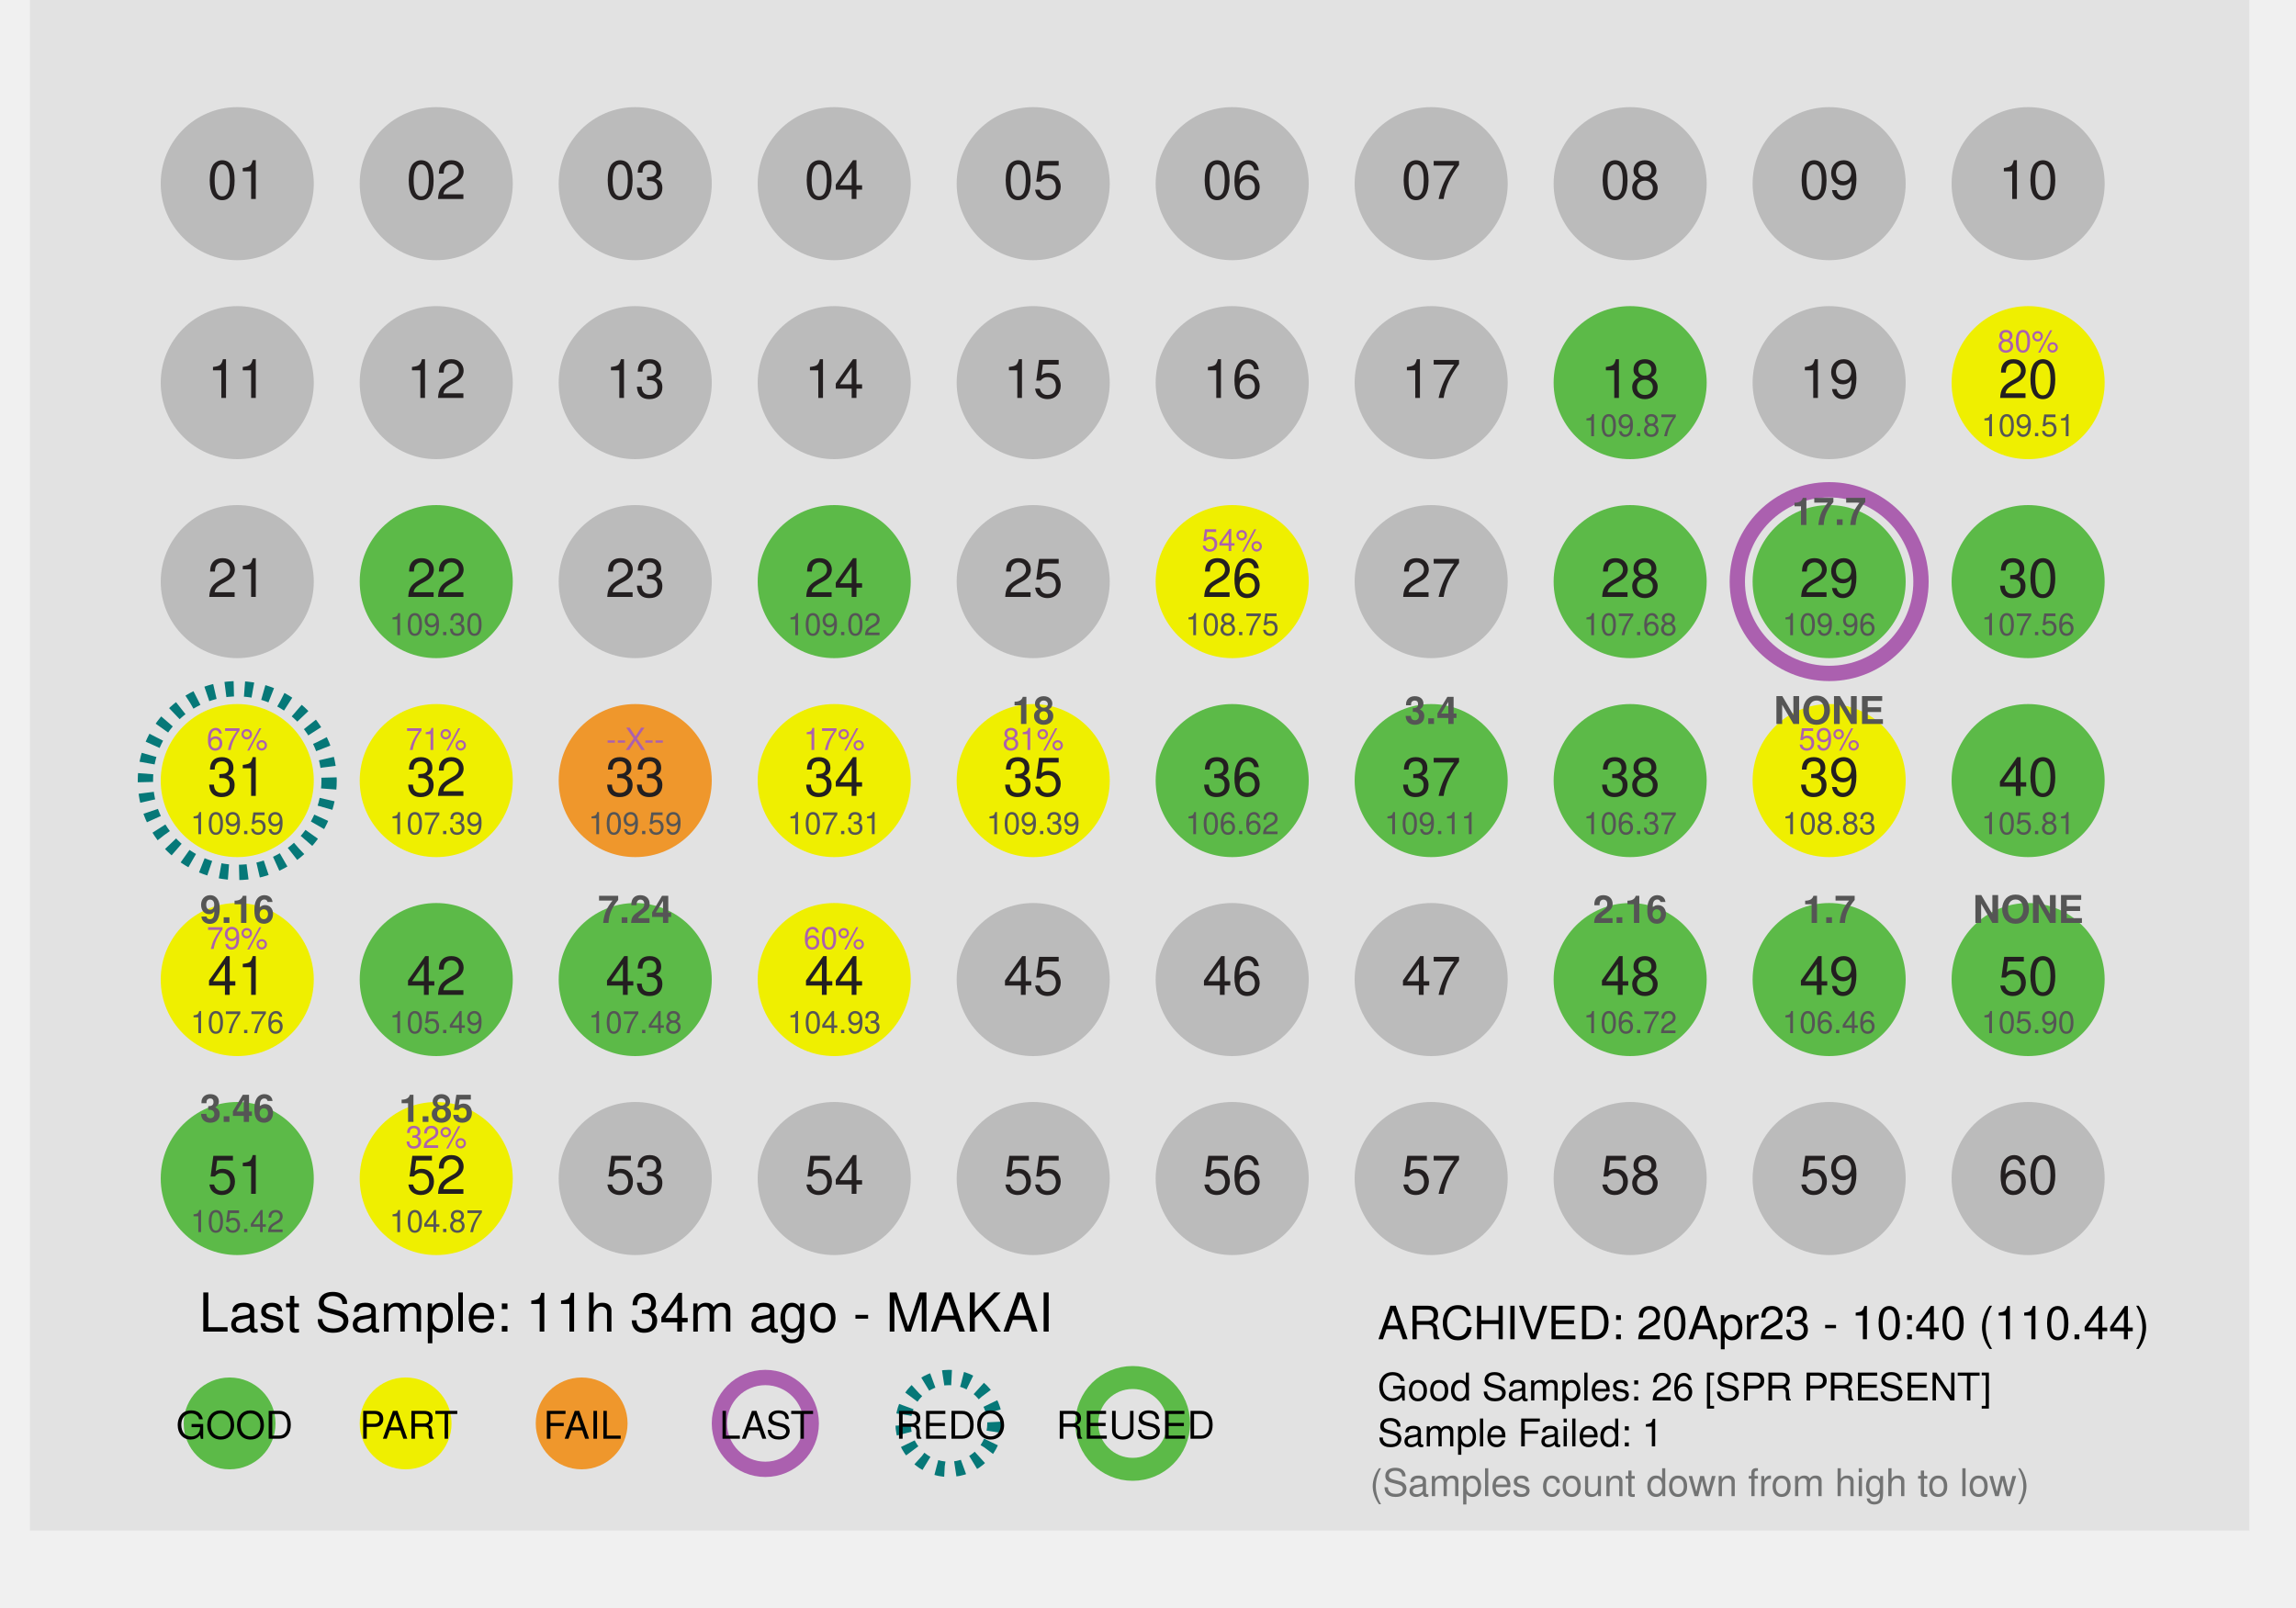
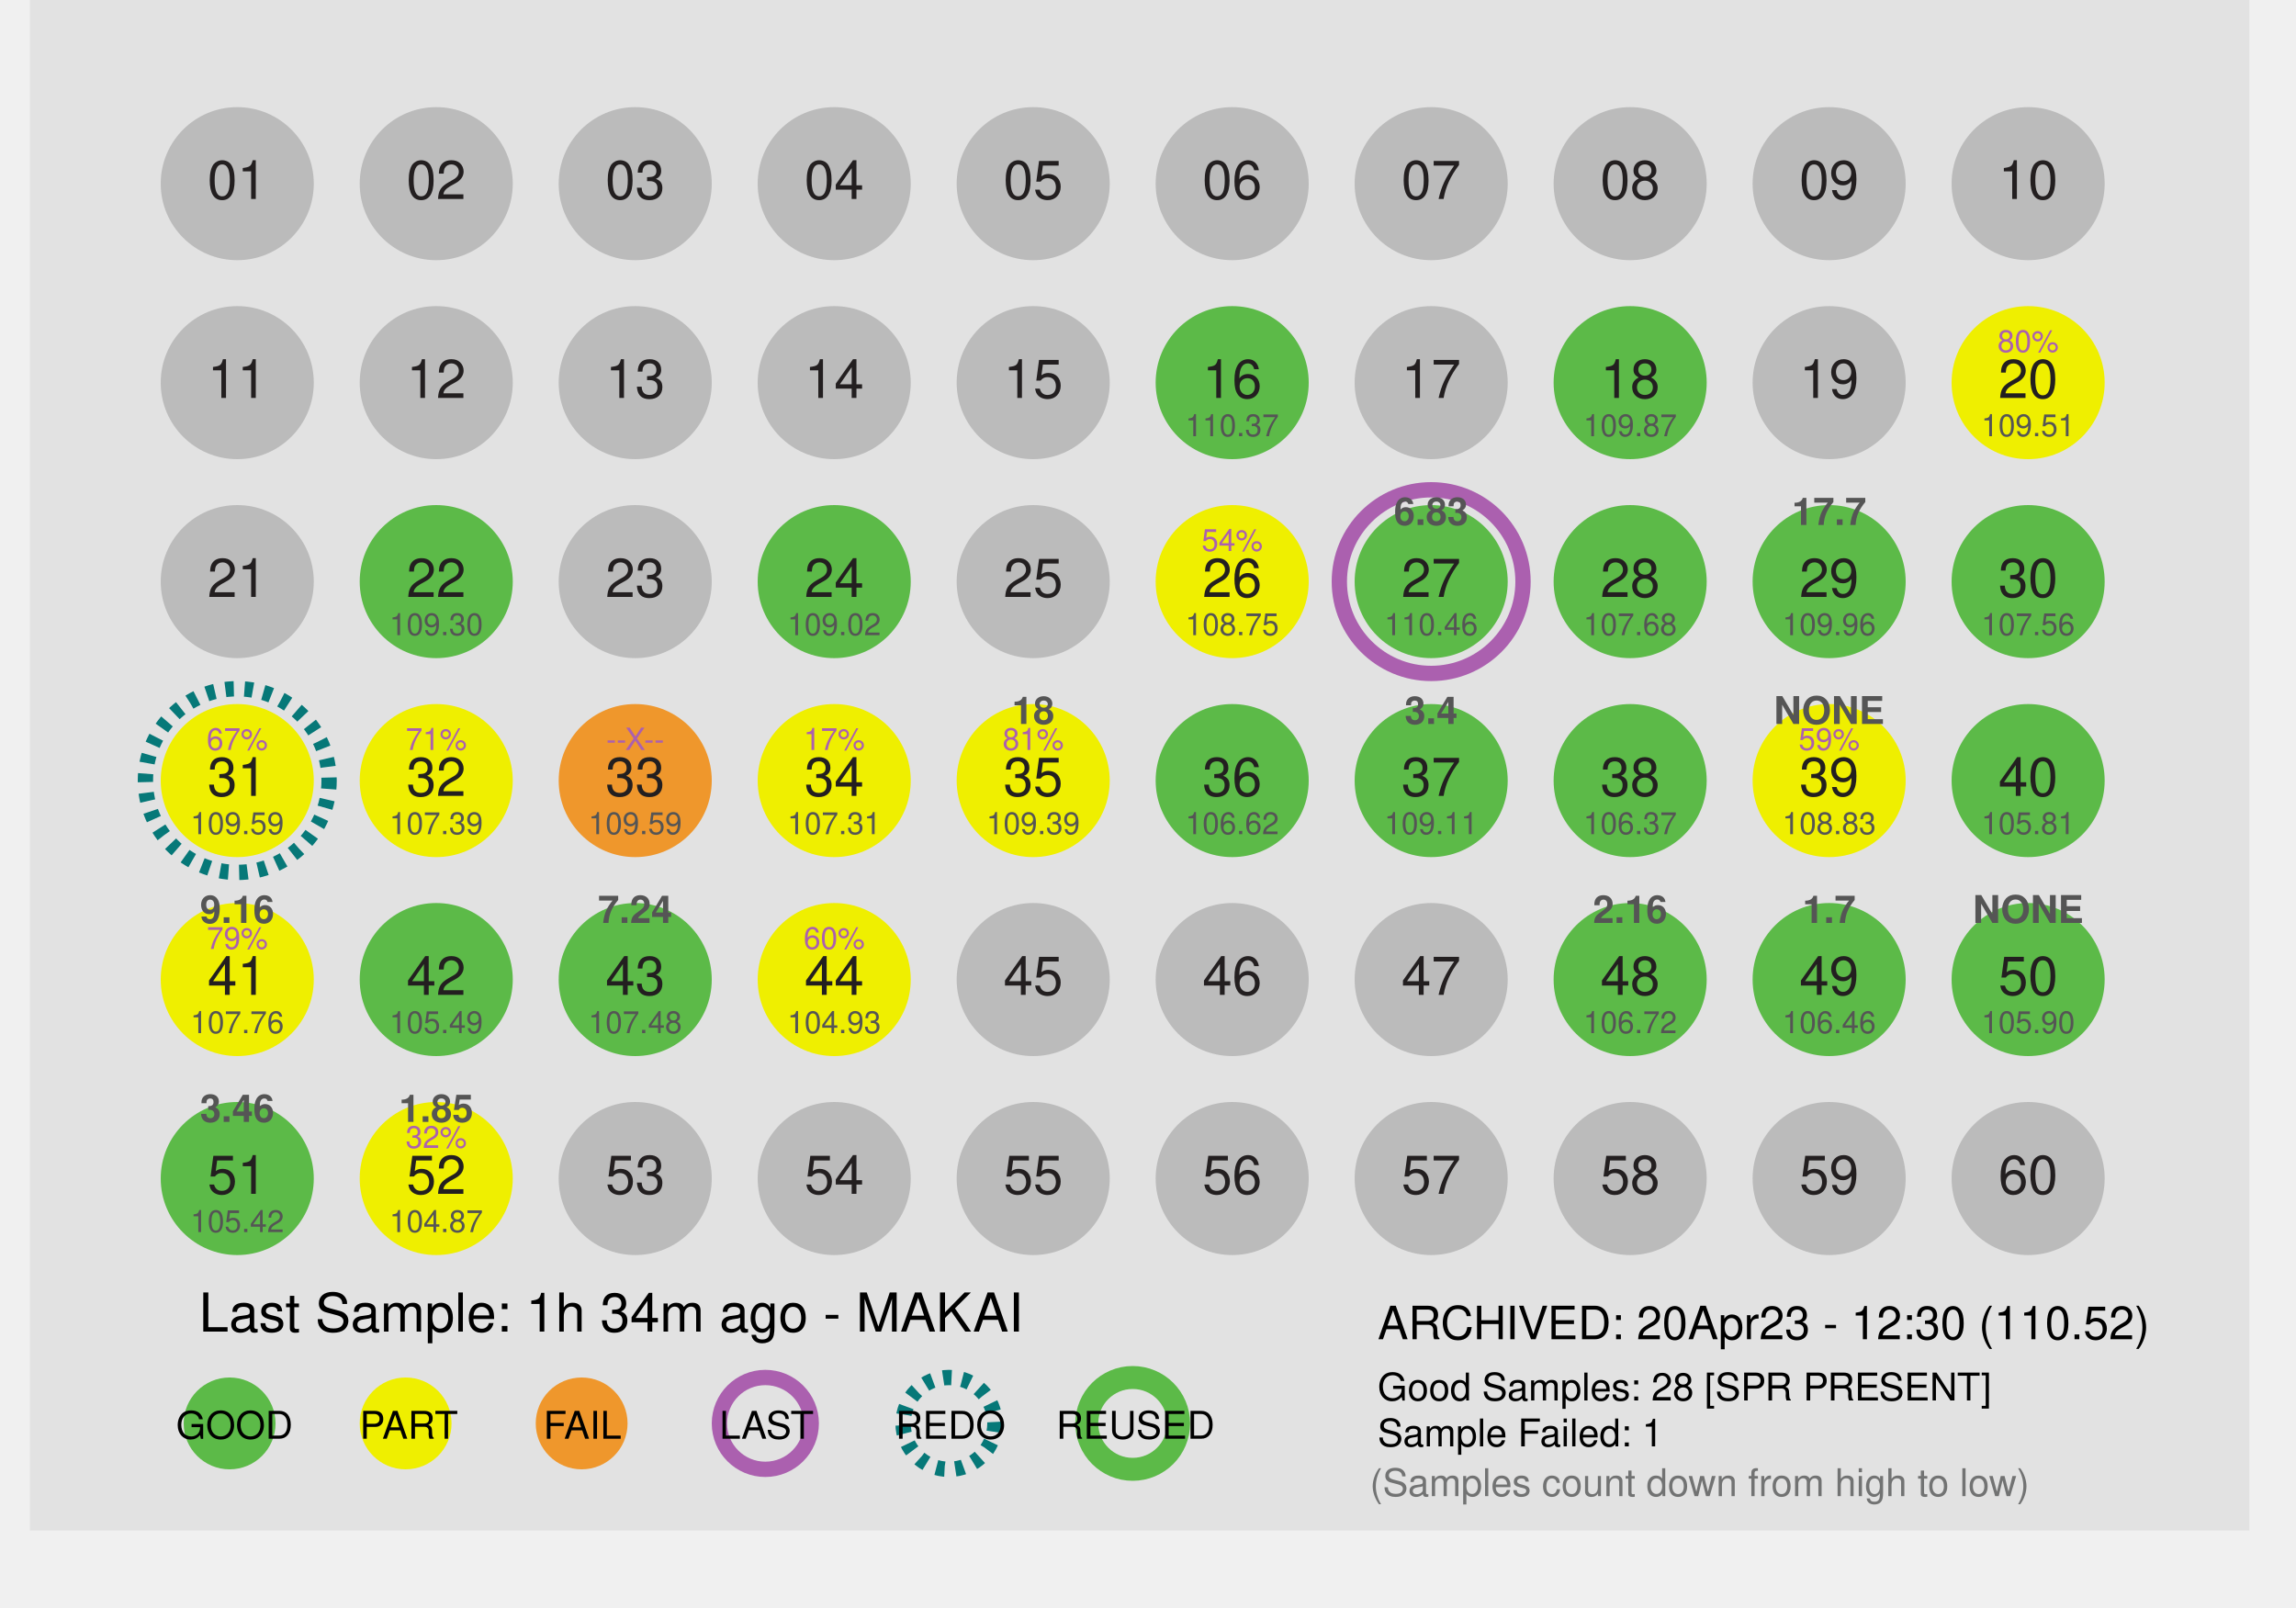
<svg xmlns="http://www.w3.org/2000/svg" id="Layer_1" data-name="Layer 1" x="0px" y="0px" viewBox="0 0 300 210" xml:space="preserve">
  <defs>
    <style>
 .st1 { fill: #dcddde; }
 .st2, .st3 { fill: #fff; }
 .st2 { stroke: #9b509f; }
 .st10, .st2, .st3 { stroke-miterlimit: 10; }
 .st10, .st2 { stroke-width: 2px; }
 .st3 { stroke: #231f20; }
 .st4 { fill: #ef972c; }
 .st5 { fill: #727373; }
 .st6 { fill: #5cba48; }
 .st7, .st8, .st9 { font-size: 7px; }
 .st7, .st8 { fill: #231f20; }
 .te5, .st7, .st9 { font-family: Helvetica; }
 .st8 { font-family: Helvetica-Bold, Helvetica; font-weight: 700; }
 .st9 { fill: #919396; }
 .st10 { fill: none; stroke: #fff; }

 .fill_gray { fill: #bbbbbb; }
 .fill_white { fill: #fff; }
 .stroke_purple { stroke: #ab60af; fill:none; stroke-width: 2px; }
 .stroke_black  { stroke: #000; fill:none; stroke-width: 2px; }
 .stroke_blue  { stroke: #067878; fill:none; stroke-width: 2px; stroke-dasharray:1.1 1.4;}
 .stroke_green  { stroke: #5cba48; fill:none; stroke-width: 3px;}
 .stroke_dash  { stroke-dasharray:1.1 1.4;}
 .stroke_2px { stroke-width: 2px; }
 .stroke_white { fill: none; stroke: #fff; }
 .stroke_none {stroke: none; fill:none};
 .stroke_darkGray { stroke: #231f20; fill: none; stroke-width: 2px;}
 .fill_orange { fill: #ef972c; }
 .fill_yellow { fill: #efef00; }
 .fill_lightgray { fill: #e2e2e2; }
 .thick_orange     { stroke-width:4px; fill:none; stroke: #ef972c; }
 .thick_yellow     { stroke-width:4px; fill:none; stroke: #f7ca0b; }
 .thick_gray       { stroke-width:4px; fill:none; stroke: #bbbbbb; }
 .thick_green      { stroke-width:4px; fill:none; stroke: #5cba48; }
 .fill_green { fill: #5cba48; }
 .font_size4 { font-size: 4px; }
 .font_size5 { font-size: 5px; }
 .font_size6 { font-size: 6px; }
 .font_size7 { font-size: 7px; }
 .font_size9 { font-size: 9px; }
 .fill_red {fill: #e24466; }
 .fill_purple {fill:#ab60af;}
 .fill_darkgray { fill: #555555; }
 .font_helv { font-family: Helvetica; }
 .font_helvBold { font-family: Helvetica-Bold, Helvetica; font-weight: 700; }
 .fill_lightergray { fill: #919396; }
    </style>
  </defs>
  <rect class="fill_lightgray" x="3.91" width="290" height="200" />
  <circle desc="c_big_01" class="stroke_none" cx="31" cy="24" r="12" />
  <circle desc="c_big_02" class="stroke_none" cx="57" cy="24" r="12" />
  <circle desc="c_big_03" class="stroke_none" cx="83" cy="24" r="12" />
  <circle desc="c_big_04" class="stroke_none" cx="109" cy="24" r="12" />
  <circle desc="c_big_05" class="stroke_none" cx="135" cy="24" r="12" />
  <circle desc="c_big_06" class="stroke_none" cx="161" cy="24" r="12" />
  <circle desc="c_big_07" class="stroke_none" cx="187" cy="24" r="12" />
  <circle desc="c_big_08" class="stroke_none" cx="213" cy="24" r="12" />
  <circle desc="c_big_09" class="stroke_none" cx="239" cy="24" r="12" />
  <circle desc="c_big_10" class="stroke_none" cx="265" cy="24" r="12" />
  <circle desc="c_big_11" class="stroke_none" cx="31" cy="50" r="12" />
  <circle desc="c_big_12" class="stroke_none" cx="57" cy="50" r="12" />
  <circle desc="c_big_13" class="stroke_none" cx="83" cy="50" r="12" />
  <circle desc="c_big_14" class="stroke_none" cx="109" cy="50" r="12" />
  <circle desc="c_big_15" class="stroke_none" cx="135" cy="50" r="12" />
  <circle desc="c_big_16" class="stroke_none" cx="161" cy="50" r="12" />
  <circle desc="c_big_17" class="stroke_none" cx="187" cy="50" r="12" />
  <circle desc="c_big_18" class="stroke_none" cx="213" cy="50" r="12" />
  <circle desc="c_big_19" class="stroke_none" cx="239" cy="50" r="12" />
  <circle desc="c_big_20" class="stroke_none" cx="265" cy="50" r="12" />
  <circle desc="c_big_21" class="stroke_none" cx="31" cy="76" r="12" />
  <circle desc="c_big_22" class="stroke_none" cx="57" cy="76" r="12" />
  <circle desc="c_big_23" class="stroke_none" cx="83" cy="76" r="12" />
  <circle desc="c_big_24" class="stroke_none" cx="109" cy="76" r="12" />
  <circle desc="c_big_25" class="stroke_none" cx="135" cy="76" r="12" />
  <circle desc="c_big_26" class="stroke_none" cx="161" cy="76" r="12" />
-   <circle desc="c_big_27" class="stroke_none" cx="187" cy="76" r="12" />
+   <circle desc="c_big_27" class="stroke_purple" cx="187" cy="76" r="12" />
  <circle desc="c_big_28" class="stroke_none" cx="213" cy="76" r="12" />
-   <circle desc="c_big_29" class="stroke_purple" cx="239" cy="76" r="12" />
+   <circle desc="c_big_29" class="stroke_none" cx="239" cy="76" r="12" />
  <circle desc="c_big_30" class="stroke_none" cx="265" cy="76" r="12" />
  <circle desc="c_big_31" class="stroke_blue" cx="31" cy="102" r="12" />
  <circle desc="c_big_32" class="stroke_none" cx="57" cy="102" r="12" />
  <circle desc="c_big_33" class="stroke_none" cx="83" cy="102" r="12" />
  <circle desc="c_big_34" class="stroke_none" cx="109" cy="102" r="12" />
  <circle desc="c_big_35" class="stroke_none" cx="135" cy="102" r="12" />
  <circle desc="c_big_36" class="stroke_none" cx="161" cy="102" r="12" />
  <circle desc="c_big_37" class="stroke_none" cx="187" cy="102" r="12" />
  <circle desc="c_big_38" class="stroke_none" cx="213" cy="102" r="12" />
  <circle desc="c_big_39" class="stroke_none" cx="239" cy="102" r="12" />
  <circle desc="c_big_40" class="stroke_none" cx="265" cy="102" r="12" />
  <circle desc="c_big_41" class="stroke_none" cx="31" cy="128" r="12" />
  <circle desc="c_big_42" class="stroke_none" cx="57" cy="128" r="12" />
  <circle desc="c_big_43" class="stroke_none" cx="83" cy="128" r="12" />
  <circle desc="c_big_44" class="stroke_none" cx="109" cy="128" r="12" />
  <circle desc="c_big_45" class="stroke_none" cx="135" cy="128" r="12" />
  <circle desc="c_big_46" class="stroke_none" cx="161" cy="128" r="12" />
  <circle desc="c_big_47" class="stroke_none" cx="187" cy="128" r="12" />
  <circle desc="c_big_48" class="stroke_none" cx="213" cy="128" r="12" />
  <circle desc="c_big_49" class="stroke_none" cx="239" cy="128" r="12" />
  <circle desc="c_big_50" class="stroke_none" cx="265" cy="128" r="12" />
  <circle desc="c_big_51" class="stroke_none" cx="31" cy="154" r="12" />
  <circle desc="c_big_52" class="stroke_none" cx="57" cy="154" r="12" />
  <circle desc="c_big_53" class="stroke_none" cx="83" cy="154" r="12" />
  <circle desc="c_big_54" class="stroke_none" cx="109" cy="154" r="12" />
  <circle desc="c_big_55" class="stroke_none" cx="135" cy="154" r="12" />
  <circle desc="c_big_56" class="stroke_none" cx="161" cy="154" r="12" />
  <circle desc="c_big_57" class="stroke_none" cx="187" cy="154" r="12" />
  <circle desc="c_big_58" class="stroke_none" cx="213" cy="154" r="12" />
  <circle desc="c_big_59" class="stroke_none" cx="239" cy="154" r="12" />
  <circle desc="c_big_60" class="stroke_none" cx="265" cy="154" r="12" />
  <circle desc="c_small_01" class="fill_gray" cx="31" cy="24" r="10" />
  <circle desc="c_small_02" class="fill_gray" cx="57" cy="24" r="10" />
  <circle desc="c_small_03" class="fill_gray" cx="83" cy="24" r="10" />
  <circle desc="c_small_04" class="fill_gray" cx="109" cy="24" r="10" />
  <circle desc="c_small_05" class="fill_gray" cx="135" cy="24" r="10" />
  <circle desc="c_small_06" class="fill_gray" cx="161" cy="24" r="10" />
  <circle desc="c_small_07" class="fill_gray" cx="187" cy="24" r="10" />
  <circle desc="c_small_08" class="fill_gray" cx="213" cy="24" r="10" />
  <circle desc="c_small_09" class="fill_gray" cx="239" cy="24" r="10" />
  <circle desc="c_small_10" class="fill_gray" cx="265" cy="24" r="10" />
  <circle desc="c_small_11" class="fill_gray" cx="31" cy="50" r="10" />
  <circle desc="c_small_12" class="fill_gray" cx="57" cy="50" r="10" />
  <circle desc="c_small_13" class="fill_gray" cx="83" cy="50" r="10" />
  <circle desc="c_small_14" class="fill_gray" cx="109" cy="50" r="10" />
  <circle desc="c_small_15" class="fill_gray" cx="135" cy="50" r="10" />
-   <circle desc="c_small_16" class="fill_gray" cx="161" cy="50" r="10" />
+   <circle desc="c_small_16" class="fill_green" cx="161" cy="50" r="10" />
  <circle desc="c_small_17" class="fill_gray" cx="187" cy="50" r="10" />
  <circle desc="c_small_18" class="fill_green" cx="213" cy="50" r="10" />
  <circle desc="c_small_19" class="fill_gray" cx="239" cy="50" r="10" />
  <circle desc="c_small_20" class="fill_yellow" cx="265" cy="50" r="10" />
  <circle desc="c_small_21" class="fill_gray" cx="31" cy="76" r="10" />
  <circle desc="c_small_22" class="fill_green" cx="57" cy="76" r="10" />
  <circle desc="c_small_23" class="fill_gray" cx="83" cy="76" r="10" />
  <circle desc="c_small_24" class="fill_green" cx="109" cy="76" r="10" />
  <circle desc="c_small_25" class="fill_gray" cx="135" cy="76" r="10" />
  <circle desc="c_small_26" class="fill_yellow" cx="161" cy="76" r="10" />
-   <circle desc="c_small_27" class="fill_gray" cx="187" cy="76" r="10" />
+   <circle desc="c_small_27" class="fill_green" cx="187" cy="76" r="10" />
  <circle desc="c_small_28" class="fill_green" cx="213" cy="76" r="10" />
  <circle desc="c_small_29" class="fill_green" cx="239" cy="76" r="10" />
  <circle desc="c_small_30" class="fill_green" cx="265" cy="76" r="10" />
  <circle desc="c_small_31" class="fill_yellow" cx="31" cy="102" r="10" />
  <circle desc="c_small_32" class="fill_yellow" cx="57" cy="102" r="10" />
  <circle desc="c_small_33" class="fill_orange" cx="83" cy="102" r="10" />
  <circle desc="c_small_34" class="fill_yellow" cx="109" cy="102" r="10" />
  <circle desc="c_small_35" class="fill_yellow" cx="135" cy="102" r="10" />
  <circle desc="c_small_36" class="fill_green" cx="161" cy="102" r="10" />
  <circle desc="c_small_37" class="fill_green" cx="187" cy="102" r="10" />
  <circle desc="c_small_38" class="fill_green" cx="213" cy="102" r="10" />
  <circle desc="c_small_39" class="fill_yellow" cx="239" cy="102" r="10" />
  <circle desc="c_small_40" class="fill_green" cx="265" cy="102" r="10" />
  <circle desc="c_small_41" class="fill_yellow" cx="31" cy="128" r="10" />
  <circle desc="c_small_42" class="fill_green" cx="57" cy="128" r="10" />
  <circle desc="c_small_43" class="fill_green" cx="83" cy="128" r="10" />
  <circle desc="c_small_44" class="fill_yellow" cx="109" cy="128" r="10" />
  <circle desc="c_small_45" class="fill_gray" cx="135" cy="128" r="10" />
  <circle desc="c_small_46" class="fill_gray" cx="161" cy="128" r="10" />
  <circle desc="c_small_47" class="fill_gray" cx="187" cy="128" r="10" />
  <circle desc="c_small_48" class="fill_green" cx="213" cy="128" r="10" />
  <circle desc="c_small_49" class="fill_green" cx="239" cy="128" r="10" />
  <circle desc="c_small_50" class="fill_green" cx="265" cy="128" r="10" />
  <circle desc="c_small_51" class="fill_green" cx="31" cy="154" r="10" />
  <circle desc="c_small_52" class="fill_yellow" cx="57" cy="154" r="10" />
  <circle desc="c_small_53" class="fill_gray" cx="83" cy="154" r="10" />
  <circle desc="c_small_54" class="fill_gray" cx="109" cy="154" r="10" />
  <circle desc="c_small_55" class="fill_gray" cx="135" cy="154" r="10" />
  <circle desc="c_small_56" class="fill_gray" cx="161" cy="154" r="10" />
  <circle desc="c_small_57" class="fill_gray" cx="187" cy="154" r="10" />
  <circle desc="c_small_58" class="fill_gray" cx="213" cy="154" r="10" />
  <circle desc="c_small_59" class="fill_gray" cx="239" cy="154" r="10" />
  <circle desc="c_small_60" class="fill_gray" cx="265" cy="154" r="10" />
  <text desc="t_label_01" class="st7" text-anchor="middle" transform="translate(31 26)">01</text>
  <text desc="t_label_02" class="st7" text-anchor="middle" transform="translate(57 26)">02</text>
  <text desc="t_label_03" class="st7" text-anchor="middle" transform="translate(83 26)">03</text>
  <text desc="t_label_04" class="st7" text-anchor="middle" transform="translate(109 26)">04</text>
  <text desc="t_label_05" class="st7" text-anchor="middle" transform="translate(135 26)">05</text>
  <text desc="t_label_06" class="st7" text-anchor="middle" transform="translate(161 26)">06</text>
  <text desc="t_label_07" class="st7" text-anchor="middle" transform="translate(187 26)">07</text>
  <text desc="t_label_08" class="st7" text-anchor="middle" transform="translate(213 26)">08</text>
  <text desc="t_label_09" class="st7" text-anchor="middle" transform="translate(239 26)">09</text>
  <text desc="t_label_10" class="st7" text-anchor="middle" transform="translate(265 26)">10</text>
  <text desc="t_label_11" class="st7" text-anchor="middle" transform="translate(31 52)">11</text>
  <text desc="t_label_12" class="st7" text-anchor="middle" transform="translate(57 52)">12</text>
  <text desc="t_label_13" class="st7" text-anchor="middle" transform="translate(83 52)">13</text>
  <text desc="t_label_14" class="st7" text-anchor="middle" transform="translate(109 52)">14</text>
  <text desc="t_label_15" class="st7" text-anchor="middle" transform="translate(135 52)">15</text>
  <text desc="t_label_16" class="st7" text-anchor="middle" transform="translate(161 52)">16</text>
  <text desc="t_label_17" class="st7" text-anchor="middle" transform="translate(187 52)">17</text>
  <text desc="t_label_18" class="st7" text-anchor="middle" transform="translate(213 52)">18</text>
  <text desc="t_label_19" class="st7" text-anchor="middle" transform="translate(239 52)">19</text>
  <text desc="t_label_20" class="st7" text-anchor="middle" transform="translate(265 52)">20</text>
  <text desc="t_label_21" class="st7" text-anchor="middle" transform="translate(31 78)">21</text>
  <text desc="t_label_22" class="st7" text-anchor="middle" transform="translate(57 78)">22</text>
  <text desc="t_label_23" class="st7" text-anchor="middle" transform="translate(83 78)">23</text>
  <text desc="t_label_24" class="st7" text-anchor="middle" transform="translate(109 78)">24</text>
  <text desc="t_label_25" class="st7" text-anchor="middle" transform="translate(135 78)">25</text>
  <text desc="t_label_26" class="st7" text-anchor="middle" transform="translate(161 78)">26</text>
  <text desc="t_label_27" class="st7" text-anchor="middle" transform="translate(187 78)">27</text>
  <text desc="t_label_28" class="st7" text-anchor="middle" transform="translate(213 78)">28</text>
  <text desc="t_label_29" class="st7" text-anchor="middle" transform="translate(239 78)">29</text>
  <text desc="t_label_30" class="st7" text-anchor="middle" transform="translate(265 78)">30</text>
  <text desc="t_label_31" class="st7" text-anchor="middle" transform="translate(31 104)">31</text>
  <text desc="t_label_32" class="st7" text-anchor="middle" transform="translate(57 104)">32</text>
  <text desc="t_label_33" class="st7" text-anchor="middle" transform="translate(83 104)">33</text>
  <text desc="t_label_34" class="st7" text-anchor="middle" transform="translate(109 104)">34</text>
  <text desc="t_label_35" class="st7" text-anchor="middle" transform="translate(135 104)">35</text>
  <text desc="t_label_36" class="st7" text-anchor="middle" transform="translate(161 104)">36</text>
  <text desc="t_label_37" class="st7" text-anchor="middle" transform="translate(187 104)">37</text>
  <text desc="t_label_38" class="st7" text-anchor="middle" transform="translate(213 104)">38</text>
  <text desc="t_label_39" class="st7" text-anchor="middle" transform="translate(239 104)">39</text>
  <text desc="t_label_40" class="st7" text-anchor="middle" transform="translate(265 104)">40</text>
  <text desc="t_label_41" class="st7" text-anchor="middle" transform="translate(31 130)">41</text>
  <text desc="t_label_42" class="st7" text-anchor="middle" transform="translate(57 130)">42</text>
  <text desc="t_label_43" class="st7" text-anchor="middle" transform="translate(83 130)">43</text>
  <text desc="t_label_44" class="st7" text-anchor="middle" transform="translate(109 130)">44</text>
  <text desc="t_label_45" class="st7" text-anchor="middle" transform="translate(135 130)">45</text>
  <text desc="t_label_46" class="st7" text-anchor="middle" transform="translate(161 130)">46</text>
  <text desc="t_label_47" class="st7" text-anchor="middle" transform="translate(187 130)">47</text>
  <text desc="t_label_48" class="st7" text-anchor="middle" transform="translate(213 130)">48</text>
  <text desc="t_label_49" class="st7" text-anchor="middle" transform="translate(239 130)">49</text>
  <text desc="t_label_50" class="st7" text-anchor="middle" transform="translate(265 130)">50</text>
  <text desc="t_label_51" class="st7" text-anchor="middle" transform="translate(31 156)">51</text>
  <text desc="t_label_52" class="st7" text-anchor="middle" transform="translate(57 156)">52</text>
  <text desc="t_label_53" class="st7" text-anchor="middle" transform="translate(83 156)">53</text>
  <text desc="t_label_54" class="st7" text-anchor="middle" transform="translate(109 156)">54</text>
  <text desc="t_label_55" class="st7" text-anchor="middle" transform="translate(135 156)">55</text>
  <text desc="t_label_56" class="st7" text-anchor="middle" transform="translate(161 156)">56</text>
  <text desc="t_label_57" class="st7" text-anchor="middle" transform="translate(187 156)">57</text>
  <text desc="t_label_58" class="st7" text-anchor="middle" transform="translate(213 156)">58</text>
  <text desc="t_label_59" class="st7" text-anchor="middle" transform="translate(239 156)">59</text>
  <text desc="t_label_60" class="st7" text-anchor="middle" transform="translate(265 156)">60</text>
  <text desc="pct_label_01" text-anchor="middle" class="te5 font_size4 fill_purple" transform="translate(31 20)" />
  <text desc="pct_label_02" text-anchor="middle" class="te5 font_size4 fill_purple" transform="translate(57 20)" />
  <text desc="pct_label_03" text-anchor="middle" class="te5 font_size4 fill_purple" transform="translate(83 20)" />
  <text desc="pct_label_04" text-anchor="middle" class="te5 font_size4 fill_purple" transform="translate(109 20)" />
  <text desc="pct_label_05" text-anchor="middle" class="te5 font_size4 fill_purple" transform="translate(135 20)" />
  <text desc="pct_label_06" text-anchor="middle" class="te5 font_size4 fill_purple" transform="translate(161 20)" />
  <text desc="pct_label_07" text-anchor="middle" class="te5 font_size4 fill_purple" transform="translate(187 20)" />
  <text desc="pct_label_08" text-anchor="middle" class="te5 font_size4 fill_purple" transform="translate(213 20)" />
  <text desc="pct_label_09" text-anchor="middle" class="te5 font_size4 fill_purple" transform="translate(239 20)" />
  <text desc="pct_label_10" text-anchor="middle" class="te5 font_size4 fill_purple" transform="translate(265 20)" />
  <text desc="pct_label_11" text-anchor="middle" class="te5 font_size4 fill_purple" transform="translate(31 46)" />
  <text desc="pct_label_12" text-anchor="middle" class="te5 font_size4 fill_purple" transform="translate(57 46)" />
  <text desc="pct_label_13" text-anchor="middle" class="te5 font_size4 fill_purple" transform="translate(83 46)" />
  <text desc="pct_label_14" text-anchor="middle" class="te5 font_size4 fill_purple" transform="translate(109 46)" />
  <text desc="pct_label_15" text-anchor="middle" class="te5 font_size4 fill_purple" transform="translate(135 46)" />
  <text desc="pct_label_16" text-anchor="middle" class="te5 font_size4 fill_purple" transform="translate(161 46)" />
  <text desc="pct_label_17" text-anchor="middle" class="te5 font_size4 fill_purple" transform="translate(187 46)" />
  <text desc="pct_label_18" text-anchor="middle" class="te5 font_size4 fill_purple" transform="translate(213 46)" />
  <text desc="pct_label_19" text-anchor="middle" class="te5 font_size4 fill_purple" transform="translate(239 46)" />
  <text desc="pct_label_20" text-anchor="middle" class="te5 font_size4 fill_purple" transform="translate(265 46)">80%</text>
  <text desc="pct_label_21" text-anchor="middle" class="te5 font_size4 fill_purple" transform="translate(31 72)" />
  <text desc="pct_label_22" text-anchor="middle" class="te5 font_size4 fill_purple" transform="translate(57 72)" />
  <text desc="pct_label_23" text-anchor="middle" class="te5 font_size4 fill_purple" transform="translate(83 72)" />
  <text desc="pct_label_24" text-anchor="middle" class="te5 font_size4 fill_purple" transform="translate(109 72)" />
  <text desc="pct_label_25" text-anchor="middle" class="te5 font_size4 fill_purple" transform="translate(135 72)" />
  <text desc="pct_label_26" text-anchor="middle" class="te5 font_size4 fill_purple" transform="translate(161 72)">54%</text>
  <text desc="pct_label_27" text-anchor="middle" class="te5 font_size4 fill_purple" transform="translate(187 72)" />
  <text desc="pct_label_28" text-anchor="middle" class="te5 font_size4 fill_purple" transform="translate(213 72)" />
  <text desc="pct_label_29" text-anchor="middle" class="te5 font_size4 fill_purple" transform="translate(239 72)" />
  <text desc="pct_label_30" text-anchor="middle" class="te5 font_size4 fill_purple" transform="translate(265 72)" />
  <text desc="pct_label_31" text-anchor="middle" class="te5 font_size4 fill_purple" transform="translate(31 98)">67%</text>
  <text desc="pct_label_32" text-anchor="middle" class="te5 font_size4 fill_purple" transform="translate(57 98)">71%</text>
  <text desc="pct_label_33" text-anchor="middle" class="te5 font_size4 fill_purple" transform="translate(83 98)">--X--</text>
  <text desc="pct_label_34" text-anchor="middle" class="te5 font_size4 fill_purple" transform="translate(109 98)">17%</text>
  <text desc="pct_label_35" text-anchor="middle" class="te5 font_size4 fill_purple" transform="translate(135 98)">81%</text>
  <text desc="pct_label_36" text-anchor="middle" class="te5 font_size4 fill_purple" transform="translate(161 98)" />
  <text desc="pct_label_37" text-anchor="middle" class="te5 font_size4 fill_purple" transform="translate(187 98)" />
  <text desc="pct_label_38" text-anchor="middle" class="te5 font_size4 fill_purple" transform="translate(213 98)" />
  <text desc="pct_label_39" text-anchor="middle" class="te5 font_size4 fill_purple" transform="translate(239 98)">59%</text>
  <text desc="pct_label_40" text-anchor="middle" class="te5 font_size4 fill_purple" transform="translate(265 98)" />
  <text desc="pct_label_41" text-anchor="middle" class="te5 font_size4 fill_purple" transform="translate(31 124)">79%</text>
  <text desc="pct_label_42" text-anchor="middle" class="te5 font_size4 fill_purple" transform="translate(57 124)" />
  <text desc="pct_label_43" text-anchor="middle" class="te5 font_size4 fill_purple" transform="translate(83 124)" />
  <text desc="pct_label_44" text-anchor="middle" class="te5 font_size4 fill_purple" transform="translate(109 124)">60%</text>
  <text desc="pct_label_45" text-anchor="middle" class="te5 font_size4 fill_purple" transform="translate(135 124)" />
  <text desc="pct_label_46" text-anchor="middle" class="te5 font_size4 fill_purple" transform="translate(161 124)" />
  <text desc="pct_label_47" text-anchor="middle" class="te5 font_size4 fill_purple" transform="translate(187 124)" />
  <text desc="pct_label_48" text-anchor="middle" class="te5 font_size4 fill_purple" transform="translate(213 124)" />
  <text desc="pct_label_49" text-anchor="middle" class="te5 font_size4 fill_purple" transform="translate(239 124)" />
  <text desc="pct_label_50" text-anchor="middle" class="te5 font_size4 fill_purple" transform="translate(265 124)" />
  <text desc="pct_label_51" text-anchor="middle" class="te5 font_size4 fill_purple" transform="translate(31 150)" />
  <text desc="pct_label_52" text-anchor="middle" class="te5 font_size4 fill_purple" transform="translate(57 150)">32%</text>
  <text desc="pct_label_53" text-anchor="middle" class="te5 font_size4 fill_purple" transform="translate(83 150)" />
  <text desc="pct_label_54" text-anchor="middle" class="te5 font_size4 fill_purple" transform="translate(109 150)" />
  <text desc="pct_label_55" text-anchor="middle" class="te5 font_size4 fill_purple" transform="translate(135 150)" />
  <text desc="pct_label_56" text-anchor="middle" class="te5 font_size4 fill_purple" transform="translate(161 150)" />
  <text desc="pct_label_57" text-anchor="middle" class="te5 font_size4 fill_purple" transform="translate(187 150)" />
  <text desc="pct_label_58" text-anchor="middle" class="te5 font_size4 fill_purple" transform="translate(213 150)" />
  <text desc="pct_label_59" text-anchor="middle" class="te5 font_size4 fill_purple" transform="translate(239 150)" />
  <text desc="pct_label_60" text-anchor="middle" class="te5 font_size4 fill_purple" transform="translate(265 150)" />
  <text desc="spr_label_01" text-anchor="middle" class="st8 font_size5 fill_darkgray" transform="translate(31 16.6)" />
  <text desc="spr_label_02" text-anchor="middle" class="st8 font_size5 fill_darkgray" transform="translate(57 16.6)" />
  <text desc="spr_label_03" text-anchor="middle" class="st8 font_size5 fill_darkgray" transform="translate(83 16.6)" />
  <text desc="spr_label_04" text-anchor="middle" class="st8 font_size5 fill_darkgray" transform="translate(109 16.6)" />
  <text desc="spr_label_05" text-anchor="middle" class="st8 font_size5 fill_darkgray" transform="translate(135 16.6)" />
  <text desc="spr_label_06" text-anchor="middle" class="st8 font_size5 fill_darkgray" transform="translate(161 16.6)" />
  <text desc="spr_label_07" text-anchor="middle" class="st8 font_size5 fill_darkgray" transform="translate(187 16.6)" />
  <text desc="spr_label_08" text-anchor="middle" class="st8 font_size5 fill_darkgray" transform="translate(213 16.6)" />
  <text desc="spr_label_09" text-anchor="middle" class="st8 font_size5 fill_darkgray" transform="translate(239 16.6)" />
  <text desc="spr_label_10" text-anchor="middle" class="st8 font_size5 fill_darkgray" transform="translate(265 16.6)" />
  <text desc="spr_label_11" text-anchor="middle" class="st8 font_size5 fill_darkgray" transform="translate(31 42.6)" />
  <text desc="spr_label_12" text-anchor="middle" class="st8 font_size5 fill_darkgray" transform="translate(57 42.6)" />
  <text desc="spr_label_13" text-anchor="middle" class="st8 font_size5 fill_darkgray" transform="translate(83 42.6)" />
  <text desc="spr_label_14" text-anchor="middle" class="st8 font_size5 fill_darkgray" transform="translate(109 42.6)" />
  <text desc="spr_label_15" text-anchor="middle" class="st8 font_size5 fill_darkgray" transform="translate(135 42.6)" />
  <text desc="spr_label_16" text-anchor="middle" class="st8 font_size5 fill_darkgray" transform="translate(161 42.6)" />
  <text desc="spr_label_17" text-anchor="middle" class="st8 font_size5 fill_darkgray" transform="translate(187 42.6)" />
  <text desc="spr_label_18" text-anchor="middle" class="st8 font_size5 fill_darkgray" transform="translate(213 42.6)" />
  <text desc="spr_label_19" text-anchor="middle" class="st8 font_size5 fill_darkgray" transform="translate(239 42.6)" />
  <text desc="spr_label_20" text-anchor="middle" class="st8 font_size5 fill_darkgray" transform="translate(265 42.6)" />
  <text desc="spr_label_21" text-anchor="middle" class="st8 font_size5 fill_darkgray" transform="translate(31 68.6)" />
  <text desc="spr_label_22" text-anchor="middle" class="st8 font_size5 fill_darkgray" transform="translate(57 68.6)" />
  <text desc="spr_label_23" text-anchor="middle" class="st8 font_size5 fill_darkgray" transform="translate(83 68.6)" />
  <text desc="spr_label_24" text-anchor="middle" class="st8 font_size5 fill_darkgray" transform="translate(109 68.6)" />
  <text desc="spr_label_25" text-anchor="middle" class="st8 font_size5 fill_darkgray" transform="translate(135 68.6)" />
  <text desc="spr_label_26" text-anchor="middle" class="st8 font_size5 fill_darkgray" transform="translate(161 68.6)" />
-   <text desc="spr_label_27" text-anchor="middle" class="st8 font_size5 fill_darkgray" transform="translate(187 68.6)" />
+   <text desc="spr_label_27" text-anchor="middle" class="st8 font_size5 fill_darkgray" transform="translate(187 68.6)">6.83</text>
  <text desc="spr_label_28" text-anchor="middle" class="st8 font_size5 fill_darkgray" transform="translate(213 68.6)" />
  <text desc="spr_label_29" text-anchor="middle" class="st8 font_size5 fill_darkgray" transform="translate(239 68.6)">17.7</text>
  <text desc="spr_label_30" text-anchor="middle" class="st8 font_size5 fill_darkgray" transform="translate(265 68.6)" />
  <text desc="spr_label_31" text-anchor="middle" class="st8 font_size5 fill_darkgray" transform="translate(31 94.6)" />
  <text desc="spr_label_32" text-anchor="middle" class="st8 font_size5 fill_darkgray" transform="translate(57 94.6)" />
  <text desc="spr_label_33" text-anchor="middle" class="st8 font_size5 fill_darkgray" transform="translate(83 94.6)" />
  <text desc="spr_label_34" text-anchor="middle" class="st8 font_size5 fill_darkgray" transform="translate(109 94.6)" />
  <text desc="spr_label_35" text-anchor="middle" class="st8 font_size5 fill_darkgray" transform="translate(135 94.6)">18</text>
  <text desc="spr_label_36" text-anchor="middle" class="st8 font_size5 fill_darkgray" transform="translate(161 94.6)" />
  <text desc="spr_label_37" text-anchor="middle" class="st8 font_size5 fill_darkgray" transform="translate(187 94.6)">3.4</text>
  <text desc="spr_label_38" text-anchor="middle" class="st8 font_size5 fill_darkgray" transform="translate(213 94.6)" />
  <text desc="spr_label_39" text-anchor="middle" class="st8 font_size5 fill_darkgray" transform="translate(239 94.6)">NONE</text>
  <text desc="spr_label_40" text-anchor="middle" class="st8 font_size5 fill_darkgray" transform="translate(265 94.6)" />
  <text desc="spr_label_41" text-anchor="middle" class="st8 font_size5 fill_darkgray" transform="translate(31 120.6)">9.16</text>
  <text desc="spr_label_42" text-anchor="middle" class="st8 font_size5 fill_darkgray" transform="translate(57 120.6)" />
  <text desc="spr_label_43" text-anchor="middle" class="st8 font_size5 fill_darkgray" transform="translate(83 120.6)">7.24</text>
  <text desc="spr_label_44" text-anchor="middle" class="st8 font_size5 fill_darkgray" transform="translate(109 120.6)" />
  <text desc="spr_label_45" text-anchor="middle" class="st8 font_size5 fill_darkgray" transform="translate(135 120.6)" />
  <text desc="spr_label_46" text-anchor="middle" class="st8 font_size5 fill_darkgray" transform="translate(161 120.6)" />
  <text desc="spr_label_47" text-anchor="middle" class="st8 font_size5 fill_darkgray" transform="translate(187 120.6)" />
  <text desc="spr_label_48" text-anchor="middle" class="st8 font_size5 fill_darkgray" transform="translate(213 120.6)">2.16</text>
  <text desc="spr_label_49" text-anchor="middle" class="st8 font_size5 fill_darkgray" transform="translate(239 120.6)">1.7</text>
  <text desc="spr_label_50" text-anchor="middle" class="st8 font_size5 fill_darkgray" transform="translate(265 120.6)">NONE</text>
  <text desc="spr_label_51" text-anchor="middle" class="st8 font_size5 fill_darkgray" transform="translate(31 146.6)">3.46</text>
  <text desc="spr_label_52" text-anchor="middle" class="st8 font_size5 fill_darkgray" transform="translate(57 146.6)">1.85</text>
  <text desc="spr_label_53" text-anchor="middle" class="st8 font_size5 fill_darkgray" transform="translate(83 146.6)" />
  <text desc="spr_label_54" text-anchor="middle" class="st8 font_size5 fill_darkgray" transform="translate(109 146.6)" />
  <text desc="spr_label_55" text-anchor="middle" class="st8 font_size5 fill_darkgray" transform="translate(135 146.6)" />
  <text desc="spr_label_56" text-anchor="middle" class="st8 font_size5 fill_darkgray" transform="translate(161 146.6)" />
  <text desc="spr_label_57" text-anchor="middle" class="st8 font_size5 fill_darkgray" transform="translate(187 146.6)" />
  <text desc="spr_label_58" text-anchor="middle" class="st8 font_size5 fill_darkgray" transform="translate(213 146.6)" />
  <text desc="spr_label_59" text-anchor="middle" class="st8 font_size5 fill_darkgray" transform="translate(239 146.6)" />
  <text desc="spr_label_60" text-anchor="middle" class="st8 font_size5 fill_darkgray" transform="translate(265 146.6)" />
  <text desc="time_label_01" text-anchor="middle" class="te5 font_size4 fill_darkgray" transform="translate(31 31)" />
  <text desc="time_label_02" text-anchor="middle" class="te5 font_size4 fill_darkgray" transform="translate(57 31)" />
  <text desc="time_label_03" text-anchor="middle" class="te5 font_size4 fill_darkgray" transform="translate(83 31)" />
  <text desc="time_label_04" text-anchor="middle" class="te5 font_size4 fill_darkgray" transform="translate(109 31)" />
  <text desc="time_label_05" text-anchor="middle" class="te5 font_size4 fill_darkgray" transform="translate(135 31)" />
  <text desc="time_label_06" text-anchor="middle" class="te5 font_size4 fill_darkgray" transform="translate(161 31)" />
  <text desc="time_label_07" text-anchor="middle" class="te5 font_size4 fill_darkgray" transform="translate(187 31)" />
  <text desc="time_label_08" text-anchor="middle" class="te5 font_size4 fill_darkgray" transform="translate(213 31)" />
  <text desc="time_label_09" text-anchor="middle" class="te5 font_size4 fill_darkgray" transform="translate(239 31)" />
  <text desc="time_label_10" text-anchor="middle" class="te5 font_size4 fill_darkgray" transform="translate(265 31)" />
  <text desc="time_label_11" text-anchor="middle" class="te5 font_size4 fill_darkgray" transform="translate(31 57)" />
  <text desc="time_label_12" text-anchor="middle" class="te5 font_size4 fill_darkgray" transform="translate(57 57)" />
  <text desc="time_label_13" text-anchor="middle" class="te5 font_size4 fill_darkgray" transform="translate(83 57)" />
  <text desc="time_label_14" text-anchor="middle" class="te5 font_size4 fill_darkgray" transform="translate(109 57)" />
  <text desc="time_label_15" text-anchor="middle" class="te5 font_size4 fill_darkgray" transform="translate(135 57)" />
-   <text desc="time_label_16" text-anchor="middle" class="te5 font_size4 fill_darkgray" transform="translate(161 57)" />
+   <text desc="time_label_16" text-anchor="middle" class="te5 font_size4 fill_darkgray" transform="translate(161 57)">110.37</text>
  <text desc="time_label_17" text-anchor="middle" class="te5 font_size4 fill_darkgray" transform="translate(187 57)" />
  <text desc="time_label_18" text-anchor="middle" class="te5 font_size4 fill_darkgray" transform="translate(213 57)">109.87</text>
  <text desc="time_label_19" text-anchor="middle" class="te5 font_size4 fill_darkgray" transform="translate(239 57)" />
  <text desc="time_label_20" text-anchor="middle" class="te5 font_size4 fill_darkgray" transform="translate(265 57)">109.51</text>
  <text desc="time_label_21" text-anchor="middle" class="te5 font_size4 fill_darkgray" transform="translate(31 83)" />
  <text desc="time_label_22" text-anchor="middle" class="te5 font_size4 fill_darkgray" transform="translate(57 83)">109.30</text>
  <text desc="time_label_23" text-anchor="middle" class="te5 font_size4 fill_darkgray" transform="translate(83 83)" />
  <text desc="time_label_24" text-anchor="middle" class="te5 font_size4 fill_darkgray" transform="translate(109 83)">109.02</text>
  <text desc="time_label_25" text-anchor="middle" class="te5 font_size4 fill_darkgray" transform="translate(135 83)" />
  <text desc="time_label_26" text-anchor="middle" class="te5 font_size4 fill_darkgray" transform="translate(161 83)">108.75</text>
-   <text desc="time_label_27" text-anchor="middle" class="te5 font_size4 fill_darkgray" transform="translate(187 83)" />
+   <text desc="time_label_27" text-anchor="middle" class="te5 font_size4 fill_darkgray" transform="translate(187 83)">110.46</text>
  <text desc="time_label_28" text-anchor="middle" class="te5 font_size4 fill_darkgray" transform="translate(213 83)">107.68</text>
  <text desc="time_label_29" text-anchor="middle" class="te5 font_size4 fill_darkgray" transform="translate(239 83)">109.96</text>
  <text desc="time_label_30" text-anchor="middle" class="te5 font_size4 fill_darkgray" transform="translate(265 83)">107.56</text>
  <text desc="time_label_31" text-anchor="middle" class="te5 font_size4 fill_darkgray" transform="translate(31 109)">109.59</text>
  <text desc="time_label_32" text-anchor="middle" class="te5 font_size4 fill_darkgray" transform="translate(57 109)">107.39</text>
  <text desc="time_label_33" text-anchor="middle" class="te5 font_size4 fill_darkgray" transform="translate(83 109)">109.59</text>
  <text desc="time_label_34" text-anchor="middle" class="te5 font_size4 fill_darkgray" transform="translate(109 109)">107.31</text>
  <text desc="time_label_35" text-anchor="middle" class="te5 font_size4 fill_darkgray" transform="translate(135 109)">109.39</text>
  <text desc="time_label_36" text-anchor="middle" class="te5 font_size4 fill_darkgray" transform="translate(161 109)">106.62</text>
  <text desc="time_label_37" text-anchor="middle" class="te5 font_size4 fill_darkgray" transform="translate(187 109)">109.11</text>
  <text desc="time_label_38" text-anchor="middle" class="te5 font_size4 fill_darkgray" transform="translate(213 109)">106.37</text>
  <text desc="time_label_39" text-anchor="middle" class="te5 font_size4 fill_darkgray" transform="translate(239 109)">108.83</text>
  <text desc="time_label_40" text-anchor="middle" class="te5 font_size4 fill_darkgray" transform="translate(265 109)">105.81</text>
  <text desc="time_label_41" text-anchor="middle" class="te5 font_size4 fill_darkgray" transform="translate(31 135)">107.76</text>
  <text desc="time_label_42" text-anchor="middle" class="te5 font_size4 fill_darkgray" transform="translate(57 135)">105.49</text>
  <text desc="time_label_43" text-anchor="middle" class="te5 font_size4 fill_darkgray" transform="translate(83 135)">107.48</text>
  <text desc="time_label_44" text-anchor="middle" class="te5 font_size4 fill_darkgray" transform="translate(109 135)">104.93</text>
  <text desc="time_label_45" text-anchor="middle" class="te5 font_size4 fill_darkgray" transform="translate(135 135)" />
  <text desc="time_label_46" text-anchor="middle" class="te5 font_size4 fill_darkgray" transform="translate(161 135)" />
  <text desc="time_label_47" text-anchor="middle" class="te5 font_size4 fill_darkgray" transform="translate(187 135)" />
  <text desc="time_label_48" text-anchor="middle" class="te5 font_size4 fill_darkgray" transform="translate(213 135)">106.72</text>
  <text desc="time_label_49" text-anchor="middle" class="te5 font_size4 fill_darkgray" transform="translate(239 135)">106.46</text>
  <text desc="time_label_50" text-anchor="middle" class="te5 font_size4 fill_darkgray" transform="translate(265 135)">105.90</text>
  <text desc="time_label_51" text-anchor="middle" class="te5 font_size4 fill_darkgray" transform="translate(31 161)">105.42</text>
  <text desc="time_label_52" text-anchor="middle" class="te5 font_size4 fill_darkgray" transform="translate(57 161)">104.87</text>
  <text desc="time_label_53" text-anchor="middle" class="te5 font_size4 fill_darkgray" transform="translate(83 161)" />
  <text desc="time_label_54" text-anchor="middle" class="te5 font_size4 fill_darkgray" transform="translate(109 161)" />
  <text desc="time_label_55" text-anchor="middle" class="te5 font_size4 fill_darkgray" transform="translate(135 161)" />
  <text desc="time_label_56" text-anchor="middle" class="te5 font_size4 fill_darkgray" transform="translate(161 161)" />
  <text desc="time_label_57" text-anchor="middle" class="te5 font_size4 fill_darkgray" transform="translate(187 161)" />
  <text desc="time_label_58" text-anchor="middle" class="te5 font_size4 fill_darkgray" transform="translate(213 161)" />
  <text desc="time_label_59" text-anchor="middle" class="te5 font_size4 fill_darkgray" transform="translate(239 161)" />
  <text desc="time_label_60" text-anchor="middle" class="te5 font_size4 fill_darkgray" transform="translate(265 161)" />
-   <text class="font_helv font_size7" transform="translate(26 174)">Last Sample: 11h 34m ago - MAKAI</text>
-   <text class="font_helv font_size6" transform="translate(180 175)">ARCHIVED: 20Apr23 - 10:40 (110.44)</text>
-   <text class="te5 font_size5" transform="translate(180 183)">Good Samples: 26 [SPR PRESENT]</text>
+   <text class="font_helv font_size7" transform="translate(26 174)">Last Sample: 1h 34m ago - MAKAI</text>
+   <text class="font_helv font_size6" transform="translate(180 175)">ARCHIVED: 20Apr23 - 12:30 (110.52)</text>
+   <text class="te5 font_size5" transform="translate(180 183)">Good Samples: 28 [SPR PRESENT]</text>
  <text class="te5 font_size5" transform="translate(180 189)">Sample Failed: 1</text>
  <text class="te5 st5 font_size5" transform="translate(179 195.5)">(Samples count down from high to low)</text>
  <circle class="fill_green" cx="30" cy="186" r="6" />
  <text class="te5 font_size5" transform="translate(23.0 188)">GOOD</text>
  <circle class="fill_yellow" cx="53" cy="186" r="6" />
  <text class="te5 font_size5" transform="translate(47.0 188)">PART</text>
  <circle class="fill_orange" cx="76" cy="186" r="6" />
  <text class="te5 font_size5" transform="translate(71.0 188)">FAIL</text>
  <circle class="stroke_purple" cx="100" cy="186" r="6" />
  <text class="te5 font_size5" transform="translate(94.0 188)">LAST</text>
  <circle class="stroke_blue stroke_dash" cx="124" cy="186" r="6" />
  <text class="te5 font_size5" transform="translate(117.0 188)">REDO</text>
  <circle class="stroke_green" cx="148" cy="186" r="6" />
  <text class="te5 font_size5" transform="translate(138.0 188)">REUSED</text>
</svg>
